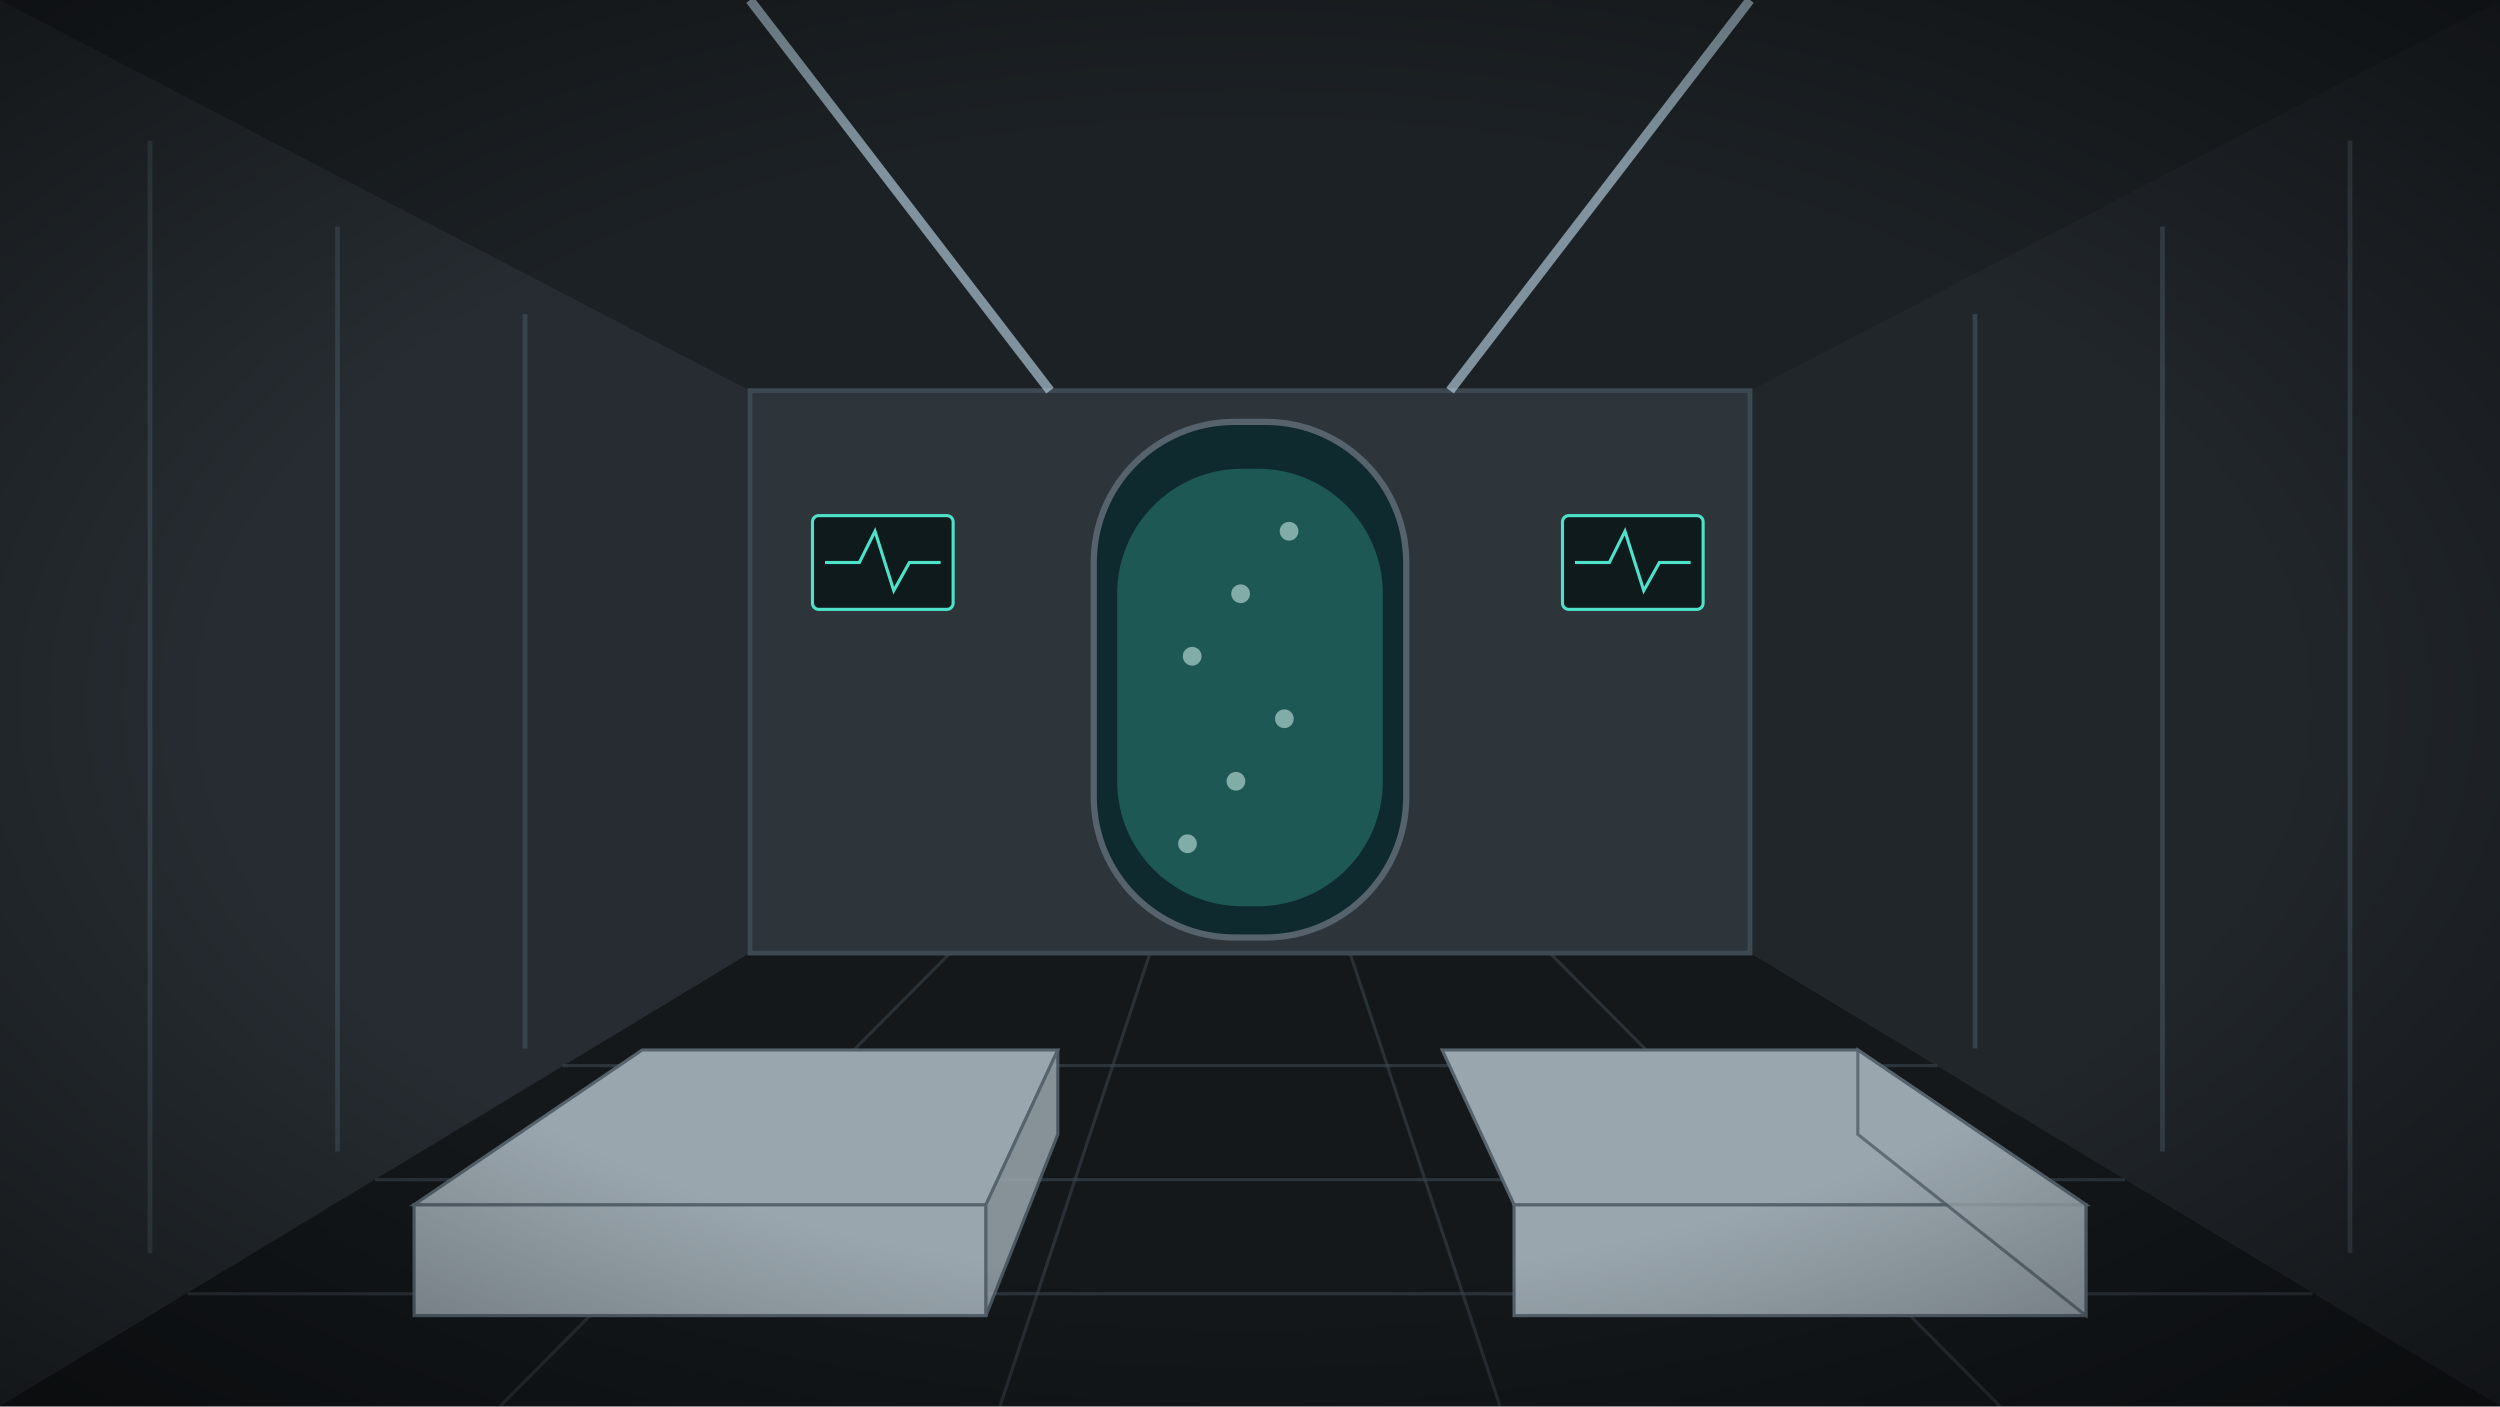
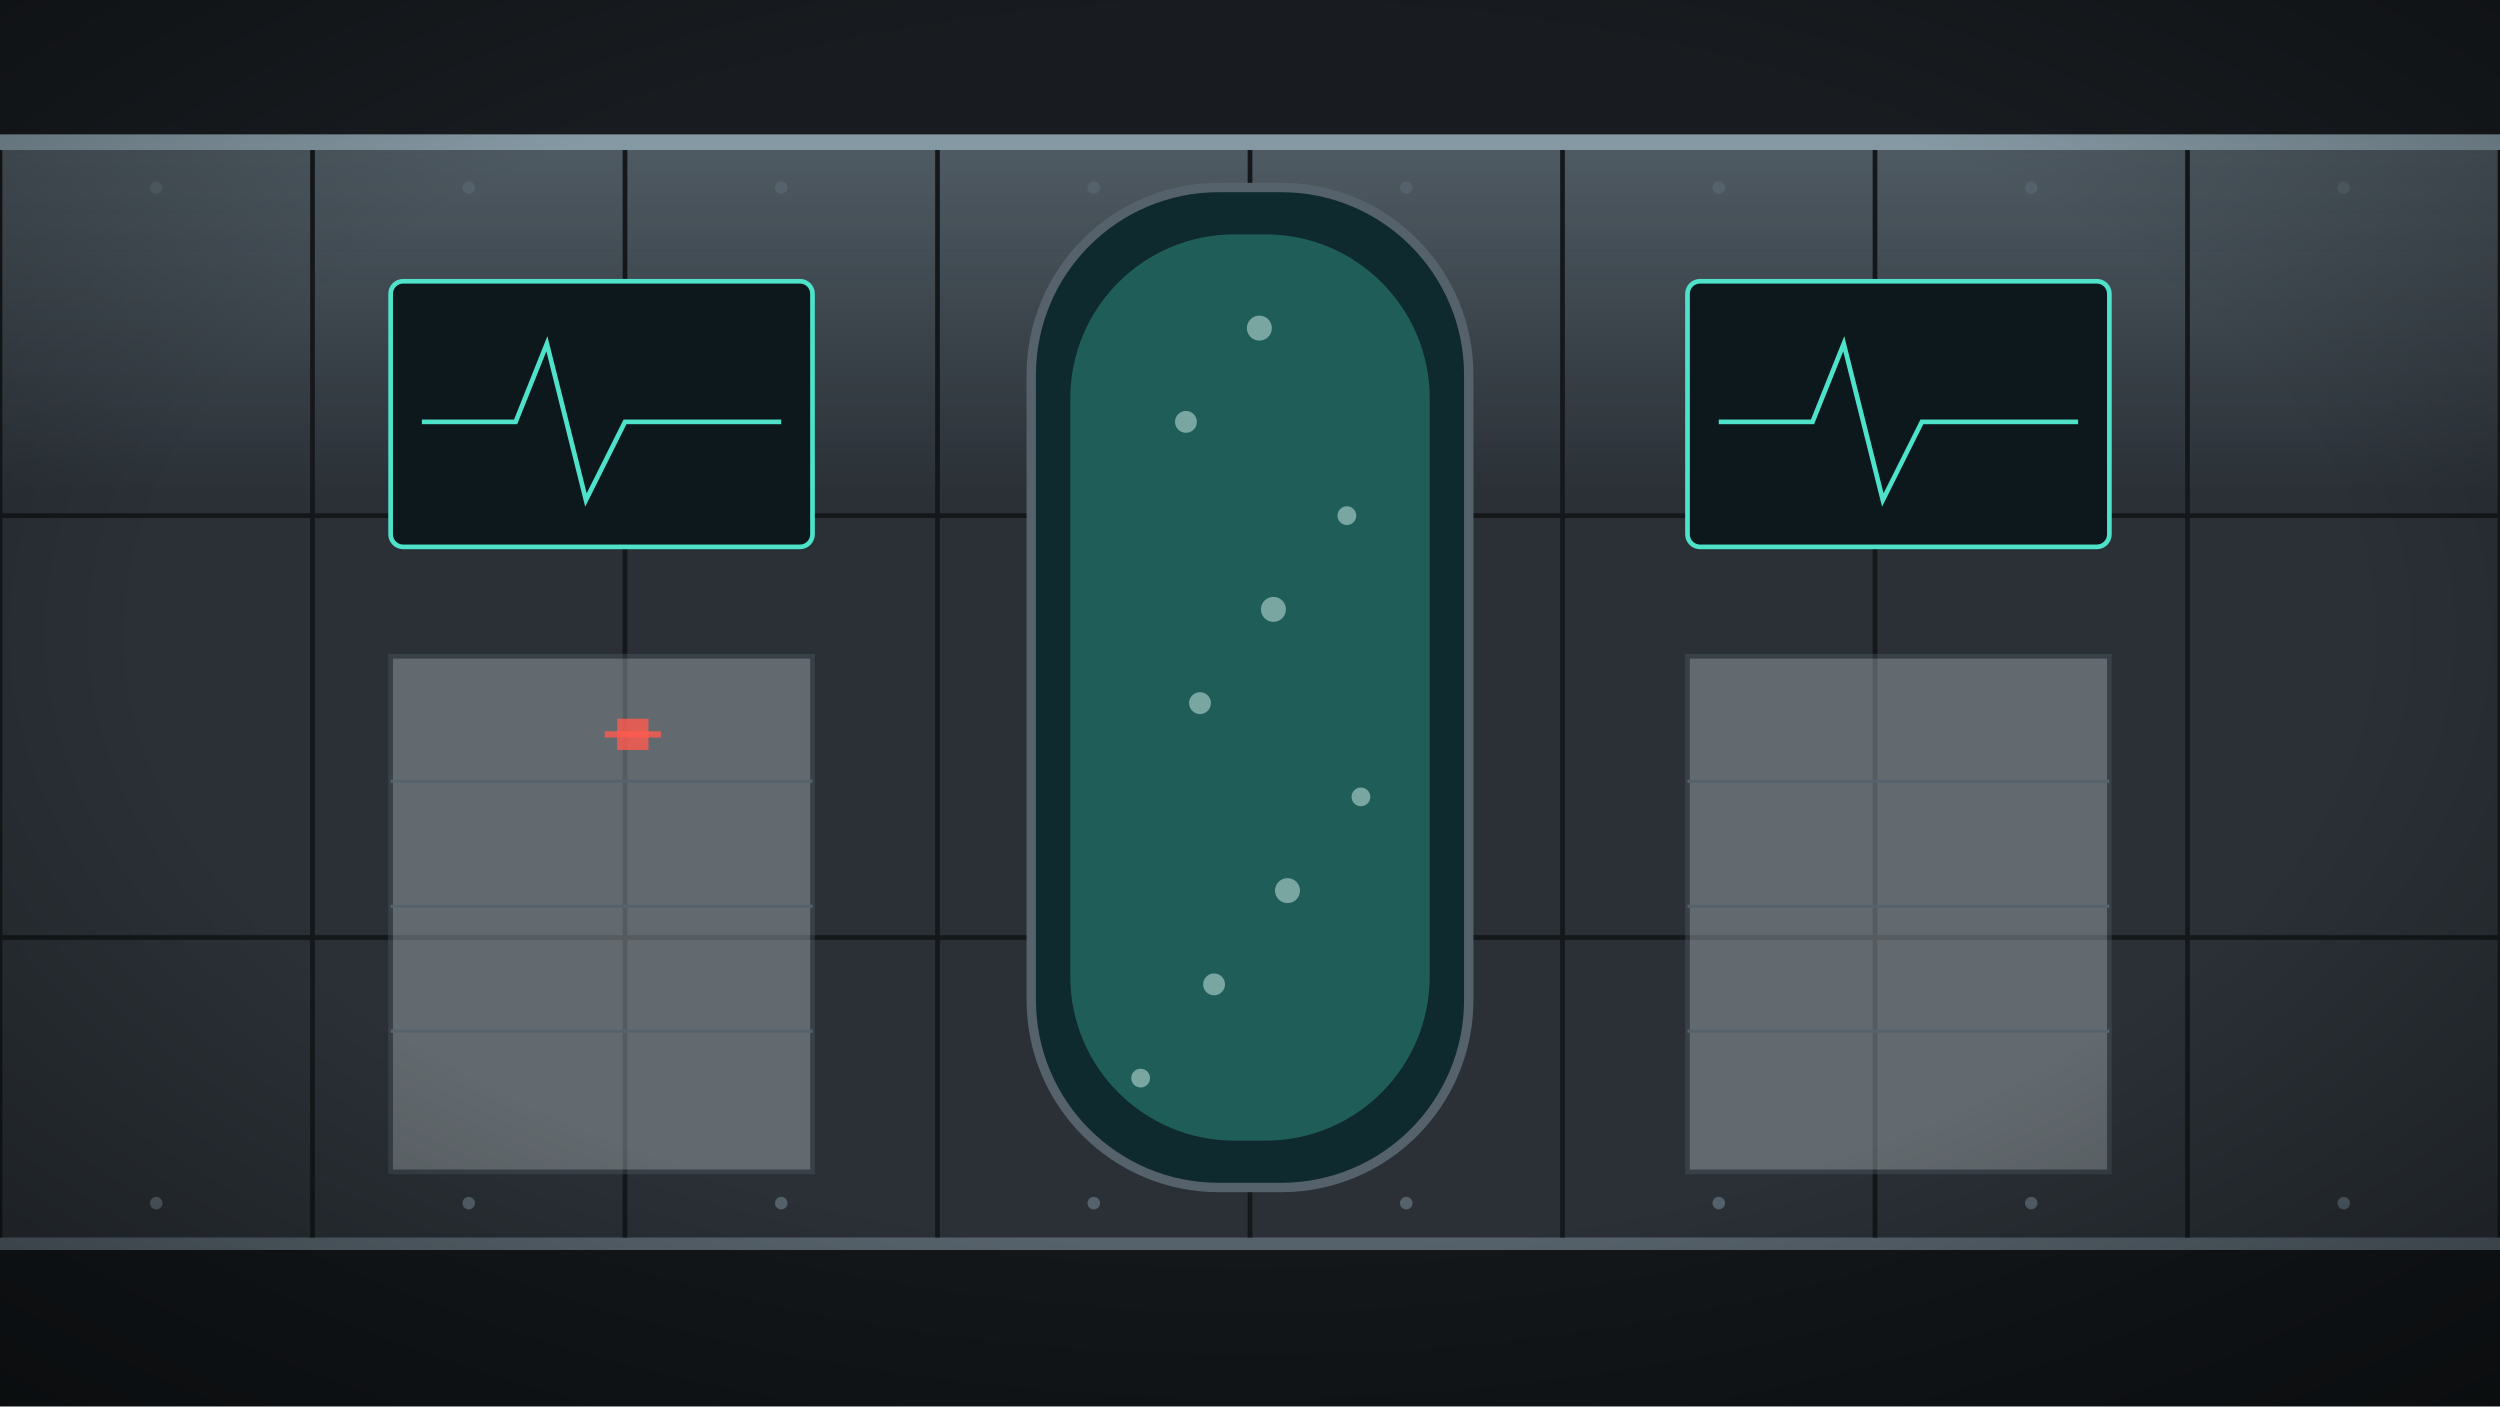
<svg xmlns="http://www.w3.org/2000/svg" viewBox="0 0 1600 900" preserveAspectRatio="xMidYMid slice">
  <defs>
-     <linearGradient id="sw" x1="0" y1="0" x2="0" y2="1">
-       <stop offset="0" stop-color="#9fe7ff" stop-opacity=".35" />
-       <stop offset="1" stop-color="#9fe7ff" stop-opacity="0" />
+     <linearGradient id="swiatlo" x1="0" y1="0" x2="0" y2="1">
+       <stop offset="0" stop-color="#cfefff" stop-opacity=".22" />
+       <stop offset="1" stop-color="#cfefff" stop-opacity="0" />
    </linearGradient>
-     <radialGradient id="cien" cx=".5" cy=".5" r=".75">
+     <radialGradient id="cien" cx=".5" cy=".45" r=".8">
      <stop offset=".55" stop-color="#000" stop-opacity="0" />
-       <stop offset="1" stop-color="#000" stop-opacity=".55" />
+       <stop offset="1" stop-color="#000" stop-opacity=".5" />
    </radialGradient>
  </defs>
-   <rect x="0" y="0" width="1600" height="900" fill="#14181b" />
-   <polygon points="0,0 1600,0 1120,250 480,250" fill="#1c2125" />
-   <polygon points="0,0 480,250 480,610 0,900" fill="#262c31" />
-   <polygon points="1600,0 1120,250 1120,610 1600,900" fill="#21262b" />
-   <polygon points="0,900 1600,900 1120,610 480,610" fill="#14181b" />
-   <rect x="480" y="250" width="640" height="360" fill="#2d343a" stroke="#3d4851" stroke-width="3" />
-   <line x1="480" y1="0" x2="672" y2="250" stroke="#cfefff" stroke-width="6" opacity="0.55" />
-   <line x1="1120" y1="0" x2="928" y2="250" stroke="#cfefff" stroke-width="6" opacity="0.55" />
-   <line x1="120" y1="828" x2="1480" y2="828" stroke="#3d4851" stroke-width="2" opacity="0.6" />
-   <line x1="240" y1="755" x2="1360" y2="755" stroke="#3d4851" stroke-width="2" opacity="0.6" />
-   <line x1="360" y1="682" x2="1240" y2="682" stroke="#3d4851" stroke-width="2" opacity="0.6" />
-   <line x1="320" y1="900" x2="608" y2="610" stroke="#3d4851" stroke-width="2" opacity="0.5" />
-   <line x1="640" y1="900" x2="736" y2="610" stroke="#3d4851" stroke-width="2" opacity="0.5" />
-   <line x1="960" y1="900" x2="864" y2="610" stroke="#3d4851" stroke-width="2" opacity="0.5" />
-   <line x1="1280" y1="900" x2="992" y2="610" stroke="#3d4851" stroke-width="2" opacity="0.5" />
-   <line x1="96" y1="802" x2="96" y2="90" stroke="#3d4851" stroke-width="3" opacity="0.8" />
-   <line x1="1504" y1="802" x2="1504" y2="90" stroke="#3d4851" stroke-width="3" opacity="0.8" />
-   <line x1="216" y1="737" x2="216" y2="145" stroke="#3d4851" stroke-width="3" opacity="0.8" />
-   <line x1="1384" y1="737" x2="1384" y2="145" stroke="#3d4851" stroke-width="3" opacity="0.8" />
-   <line x1="336" y1="671" x2="336" y2="201" stroke="#3d4851" stroke-width="3" opacity="0.8" />
-   <line x1="1264" y1="671" x2="1264" y2="201" stroke="#3d4851" stroke-width="3" opacity="0.8" />
-   <rect x="700" y="270" width="200" height="330" fill="#0e2a2e" stroke="#56636d" stroke-width="4" rx="90" />
-   <rect x="715" y="300" width="170" height="280" fill="#4de2c9" rx="80" opacity="0.25" />
-   <ellipse cx="760" cy="540" rx="6" ry="6" fill="#e8fffb" opacity="0.5" />
-   <ellipse cx="791" cy="500" rx="6" ry="6" fill="#e8fffb" opacity="0.5" />
-   <ellipse cx="822" cy="460" rx="6" ry="6" fill="#e8fffb" opacity="0.5" />
-   <ellipse cx="763" cy="420" rx="6" ry="6" fill="#e8fffb" opacity="0.5" />
-   <ellipse cx="794" cy="380" rx="6" ry="6" fill="#e8fffb" opacity="0.5" />
-   <ellipse cx="825" cy="340" rx="6" ry="6" fill="#e8fffb" opacity="0.5" />
-   <polygon points="265,842 631,842 631,771 265,771" fill="#9aa6ae" stroke="#56636d" stroke-width="2" />
-   <polygon points="265,771 631,771 677,672 411,672" fill="#9aa6ae" stroke="#56636d" stroke-width="2" />
-   <polygon points="631,842 677,726 677,672 631,771" fill="#9aa6ae" stroke="#56636d" stroke-width="2" opacity="0.85" />
-   <polygon points="969,842 1335,842 1335,771 969,771" fill="#9aa6ae" stroke="#56636d" stroke-width="2" />
-   <polygon points="969,771 1335,771 1189,672 923,672" fill="#9aa6ae" stroke="#56636d" stroke-width="2" />
-   <polygon points="1335,842 1189,726 1189,672 1335,771" fill="#9aa6ae" stroke="#56636d" stroke-width="2" opacity="0.85" />
-   <rect x="520" y="330" width="90" height="60" fill="#0e1a1c" stroke="#4de2c9" stroke-width="2" rx="4" />
-   <polyline points="528,360 550,360 560,340 572,378 582,360 602,360" fill="none" stroke="#4de2c9" stroke-width="2" />
-   <rect x="1000" y="330" width="90" height="60" fill="#0e1a1c" stroke="#4de2c9" stroke-width="2" rx="4" />
-   <polyline points="1008,360 1030,360 1040,340 1052,378 1062,360 1082,360" fill="none" stroke="#4de2c9" stroke-width="2" />
+   <g>
+     <rect x="0" y="0" width="1600" height="900" fill="#2a3036" />
+     <rect x="0" y="0" width="1600" height="86" fill="#181c20" />
+     <rect x="0" y="86" width="1600" height="10" fill="#cfefff" opacity="0.55" />
+     <rect x="0" y="96" width="1600" height="220" fill="url(#swiatlo)" />
+     <rect x="0" y="800" width="1600" height="100" fill="#13171a" />
+     <rect x="0" y="792" width="1600" height="8" fill="#56626b" />
+     <line x1="0" y1="96" x2="0" y2="792" stroke="#14181b" stroke-width="3" />
+     <line x1="200" y1="96" x2="200" y2="792" stroke="#14181b" stroke-width="3" />
+     <line x1="400" y1="96" x2="400" y2="792" stroke="#14181b" stroke-width="3" />
+     <line x1="600" y1="96" x2="600" y2="792" stroke="#14181b" stroke-width="3" />
+     <line x1="800" y1="96" x2="800" y2="792" stroke="#14181b" stroke-width="3" />
+     <line x1="1000" y1="96" x2="1000" y2="792" stroke="#14181b" stroke-width="3" />
+     <line x1="1200" y1="96" x2="1200" y2="792" stroke="#14181b" stroke-width="3" />
+     <line x1="1400" y1="96" x2="1400" y2="792" stroke="#14181b" stroke-width="3" />
+     <line x1="1600" y1="96" x2="1600" y2="792" stroke="#14181b" stroke-width="3" />
+     <line x1="0" y1="330" x2="1600" y2="330" stroke="#14181b" stroke-width="3" />
+     <line x1="0" y1="600" x2="1600" y2="600" stroke="#14181b" stroke-width="3" />
+     <circle cx="100" cy="120" r="4" fill="#56626b" />
+     <circle cx="100" cy="770" r="4" fill="#56626b" />
+     <circle cx="300" cy="120" r="4" fill="#56626b" />
+     <circle cx="300" cy="770" r="4" fill="#56626b" />
+     <circle cx="500" cy="120" r="4" fill="#56626b" />
+     <circle cx="500" cy="770" r="4" fill="#56626b" />
+     <circle cx="700" cy="120" r="4" fill="#56626b" />
+     <circle cx="700" cy="770" r="4" fill="#56626b" />
+     <circle cx="900" cy="120" r="4" fill="#56626b" />
+     <circle cx="900" cy="770" r="4" fill="#56626b" />
+     <circle cx="1100" cy="120" r="4" fill="#56626b" />
+     <circle cx="1100" cy="770" r="4" fill="#56626b" />
+     <circle cx="1300" cy="120" r="4" fill="#56626b" />
+     <circle cx="1300" cy="770" r="4" fill="#56626b" />
+     <circle cx="1500" cy="120" r="4" fill="#56626b" />
+     <circle cx="1500" cy="770" r="4" fill="#56626b" />
+     <rect x="660" y="120" width="280" height="640" fill="#0e2a2e" stroke="#56626b" stroke-width="6" rx="120" />
+     <rect x="685" y="150" width="230" height="580" fill="#4de2c9" rx="105" opacity="0.28" />
+     <circle cx="730" cy="690" r="6" fill="#e8fffb" opacity="0.45" />
+     <circle cx="777" cy="630" r="7" fill="#e8fffb" opacity="0.45" />
+     <circle cx="824" cy="570" r="8" fill="#e8fffb" opacity="0.45" />
+     <circle cx="871" cy="510" r="6" fill="#e8fffb" opacity="0.45" />
+     <circle cx="768" cy="450" r="7" fill="#e8fffb" opacity="0.45" />
+     <circle cx="815" cy="390" r="8" fill="#e8fffb" opacity="0.45" />
+     <circle cx="862" cy="330" r="6" fill="#e8fffb" opacity="0.45" />
+     <circle cx="759" cy="270" r="7" fill="#e8fffb" opacity="0.45" />
+     <circle cx="806" cy="210" r="8" fill="#e8fffb" opacity="0.45" />
+     <rect x="250" y="180" width="270" height="170" fill="#0c181b" stroke="#4de2c9" stroke-width="3" rx="8" />
+     <polyline points="270,270 330,270 350,220 375,320 400,270 500,270" fill="none" stroke="#4de2c9" stroke-width="3" />
+     <rect x="250" y="420" width="270" height="330" fill="#cfd6db" stroke="#56626b" stroke-width="3" opacity="0.35" />
+     <line x1="250" y1="500" x2="520" y2="500" stroke="#56626b" stroke-width="2" />
+     <line x1="250" y1="580" x2="520" y2="580" stroke="#56626b" stroke-width="2" />
+     <line x1="250" y1="660" x2="520" y2="660" stroke="#56626b" stroke-width="2" />
+     <rect x="1080" y="180" width="270" height="170" fill="#0c181b" stroke="#4de2c9" stroke-width="3" rx="8" />
+     <polyline points="1100,270 1160,270 1180,220 1205,320 1230,270 1330,270" fill="none" stroke="#4de2c9" stroke-width="3" />
+     <rect x="1080" y="420" width="270" height="330" fill="#cfd6db" stroke="#56626b" stroke-width="3" opacity="0.35" />
+     <line x1="1080" y1="500" x2="1350" y2="500" stroke="#56626b" stroke-width="2" />
+     <line x1="1080" y1="580" x2="1350" y2="580" stroke="#56626b" stroke-width="2" />
+     <line x1="1080" y1="660" x2="1350" y2="660" stroke="#56626b" stroke-width="2" />
+     <rect x="395" y="460" width="20" height="20" fill="#ff5a4f" opacity="0.8" />
+     <rect x="387" y="468" width="36" height="4" fill="#ff5a4f" opacity="0.8" />
+   </g>
  <rect x="0" y="0" width="1600" height="900" fill="url(#cien)" />
</svg>
